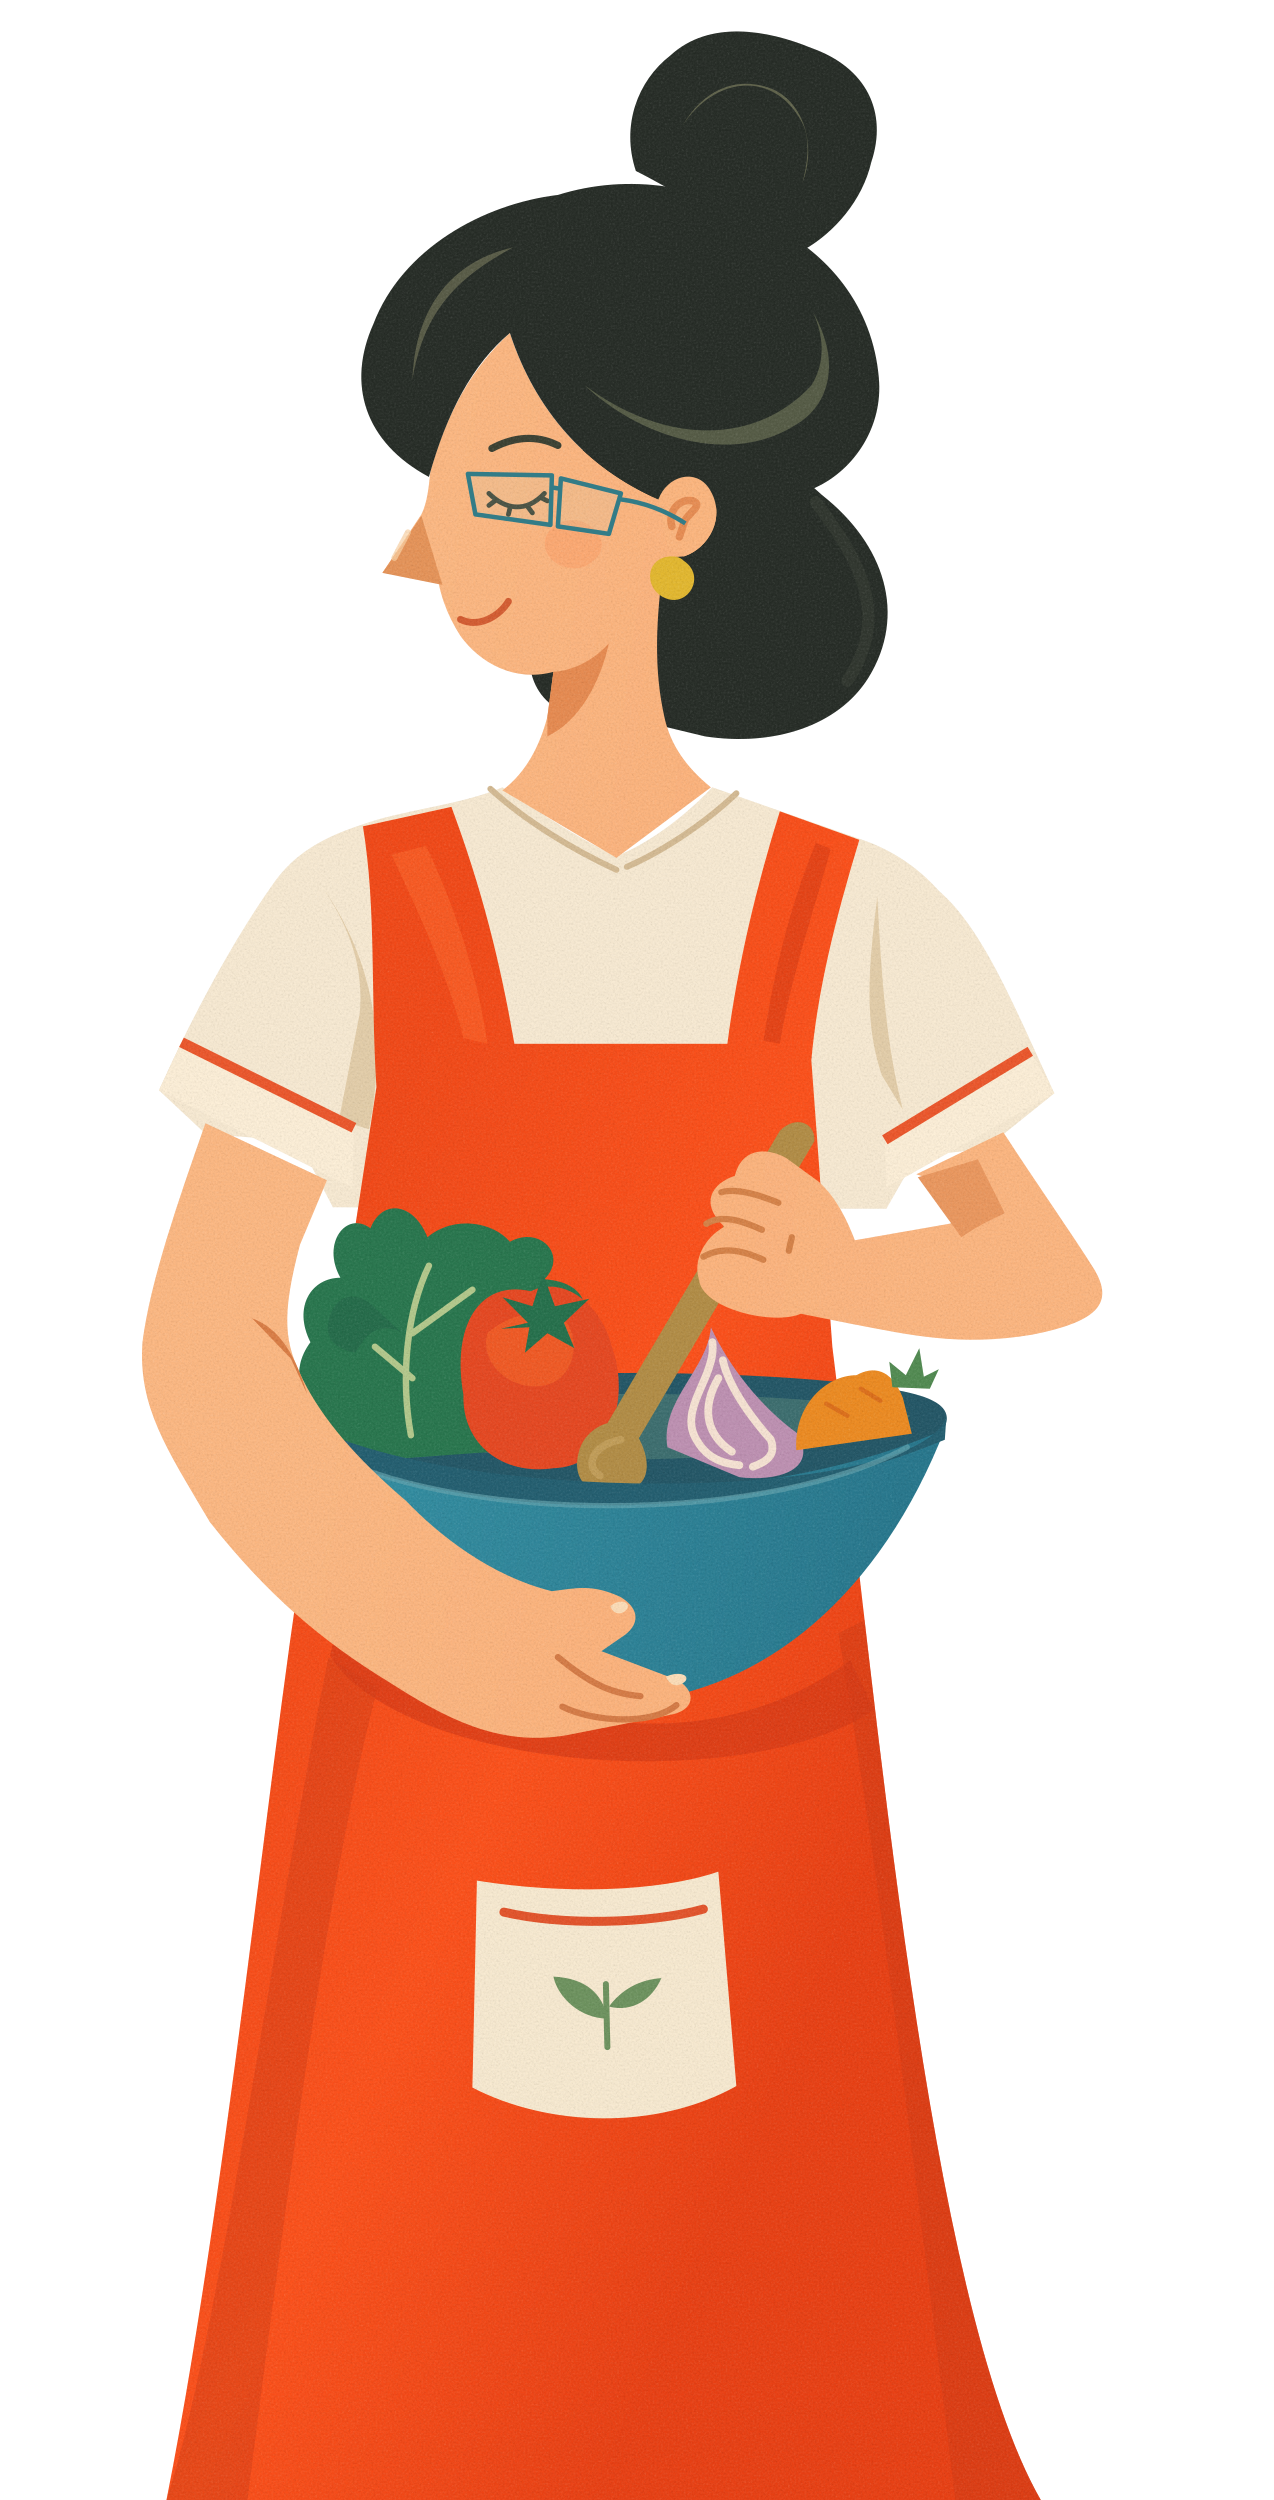
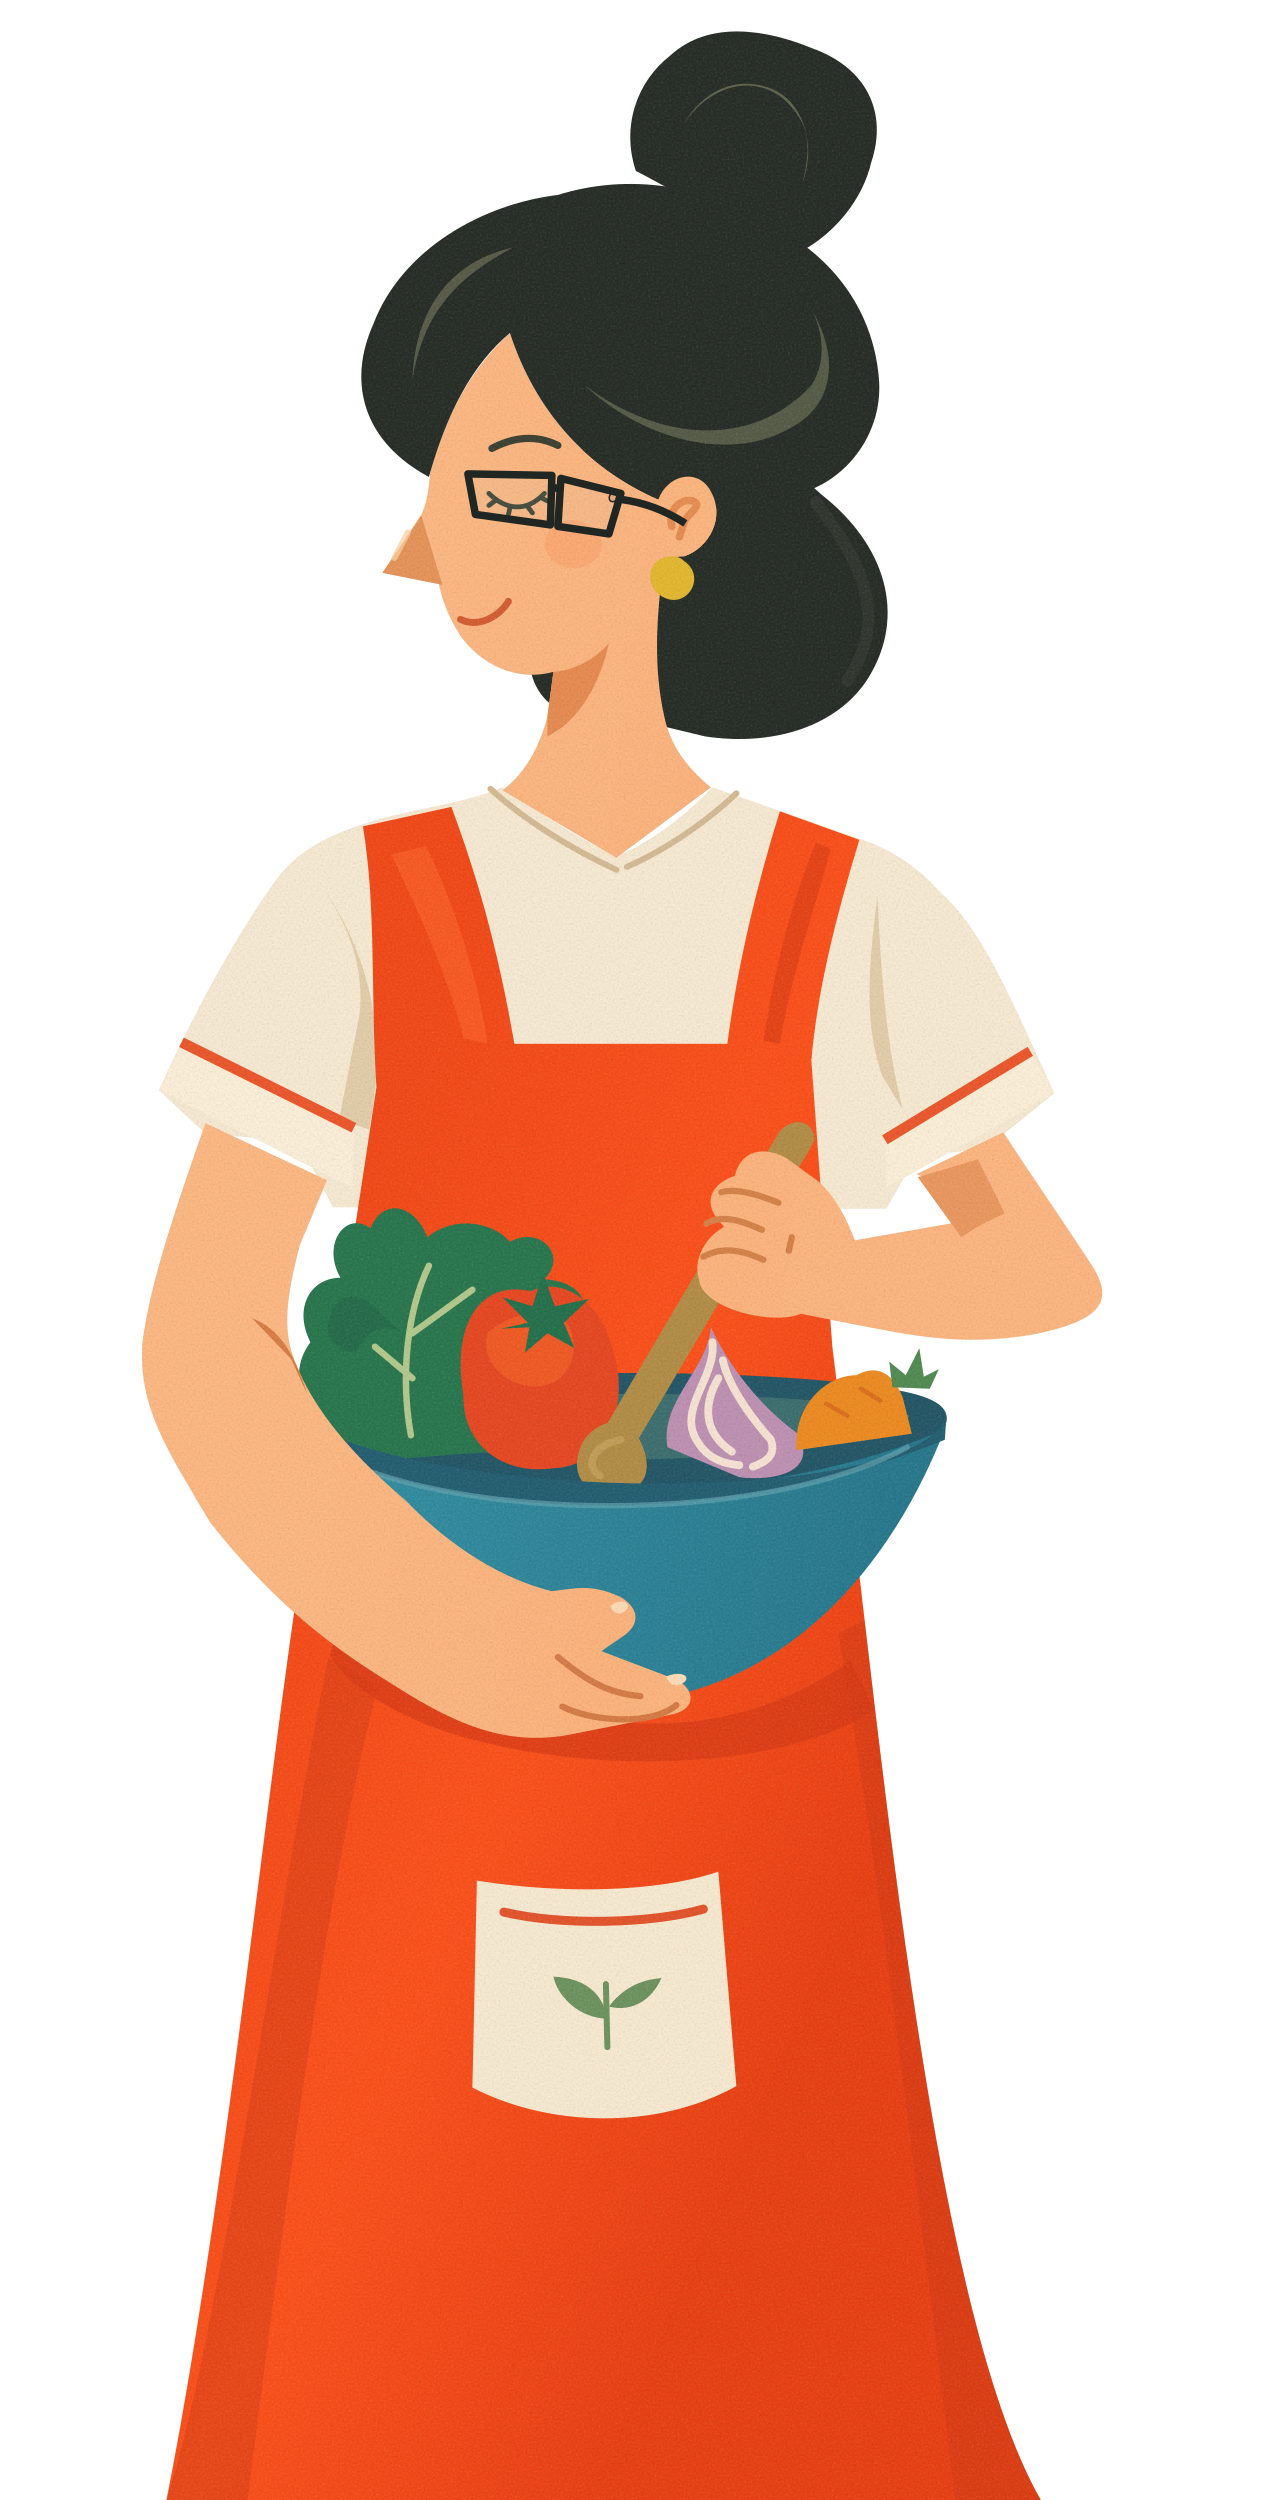
<svg xmlns="http://www.w3.org/2000/svg" viewBox="0 185 849 1667" fill="none" role="img" aria-labelledby="title">
  <defs>
    <filter id="sara-paint" x="-2%" y="-2%" width="104%" height="104%" color-interpolation-filters="sRGB">
      <feTurbulence type="fractalNoise" baseFrequency=".72" numOctaves="3" seed="28" stitchTiles="stitch" result="n" />
      <feColorMatrix in="n" type="saturate" values="0" />
      <feComponentTransfer>
        <feFuncA type="linear" slope=".22" />
      </feComponentTransfer>
      <feComposite in2="SourceGraphic" operator="in" result="ink" />
      <feBlend in="SourceGraphic" in2="ink" mode="soft-light" />
    </filter>
    <linearGradient id="skin" x1="260" y1="750" x2="650" y2="800" gradientUnits="userSpaceOnUse">
      <stop stop-color="#ffb982" />
      <stop offset=".52" stop-color="#ffb47c" />
      <stop offset="1" stop-color="#ffb780" />
    </linearGradient>
    <linearGradient id="apron" x1="180" y1="1100" x2="640" y2="1300" gradientUnits="userSpaceOnUse">
      <stop stop-color="#f44816" />
      <stop offset=".5" stop-color="#ff5019" />
      <stop offset="1" stop-color="#eb3f12" />
    </linearGradient>
    <linearGradient id="bowl" x1="250" y1="1200" x2="600" y2="1230" gradientUnits="userSpaceOnUse">
      <stop stop-color="#318da1" />
      <stop offset="1" stop-color="#26778d" />
    </linearGradient>
    <clipPath id="apron-clip">
      <path d="M242 736 301 723C321 777 333 824 343 881L485 881C492 827 505 774 520 726L573 745C556 801 545 847 541 892L555 1083C585 1319 618 1720 694 1852H111C157 1620 186 1284 216 1140L251 910C247 846 251 791 242 736Z" />
    </clipPath>
  </defs>
  <g id="sara-reference-pose" filter="url(#sara-paint)">
    <path d="M335 710C307 722 268 725 241 735 210 745 193 758 181 776 155 813 128 863 106 912L137 941 199 946 222 990 591 991 611 956 657 951 703 914C675 853 655 804 626 779 610 761 591 750 572 744L475 710C456 730 433 747 411 756 383 743 356 724 335 710Z" fill="#faecd4" />
    <path d="M216 778C235 807 242 831 240 860L226 932 246 938C258 880 249 826 216 778ZM585 783C579 830 576 867 588 902L602 925C591 881 588 841 585 783Z" fill="#e5cfaa" />
    <path d="M327 711C351 733 383 752 411 765M491 714C468 736 439 754 418 763" stroke="#d6bc94" stroke-width="4" stroke-linecap="round" />
    <path d="M242 736 301 723C321 777 333 824 343 881L485 881C492 827 505 774 520 726L573 745C556 801 545 847 541 892L555 1083C585 1319 618 1720 694 1852H111C157 1620 186 1284 216 1140L251 910C247 846 251 791 242 736Z" fill="url(#apron)" />
    <path d="M261 755C283 801 301 843 309 877L325 881C318 831 300 782 284 749Z" fill="#ff6326" opacity=".65" />
    <path d="M544 747C526 791 516 834 509 879L520 881C527 838 543 791 554 751Z" fill="#e84214" />
    <g clip-path="url(#apron-clip)">
      <path d="M219 1290C183 1468 145 1749 111 1852H165C194 1624 222 1421 252 1310ZM559 1274C587 1436 617 1691 637 1852H694C657 1652 622 1411 587 1260Z" fill="#cb3613" opacity=".38" />
      <path d="M231 1246C310 1328 458 1372 567 1292L583 1325C500 1382 270 1367 220 1289Z" fill="#d73813" opacity=".68" />
    </g>
    <path d="M318 1439C374 1448 438 1447 479 1433L491 1576C437 1606 365 1603 315 1577Z" fill="#faecd2" />
    <path d="M336 1460C374 1469 433 1468 469 1458" stroke="#e5532a" stroke-width="6" stroke-linecap="round" />
    <path d="M405 1531C387 1531 372 1517 369 1503 390 1504 402 1514 405 1531ZM406 1523C415 1511 427 1505 441 1504 435 1518 422 1527 406 1523Z" fill="#6d935e" />
    <path d="M405 1550L404 1508" stroke="#6d935e" stroke-width="4" stroke-linecap="round" />
    <path d="M394 475C443 458 506 476 548 515 590 548 605 595 579 637 559 669 516 683 470 676L416 663C374 670 351 650 353 618L358 543Z" fill="#252b25" />
    <path d="M544 520C579 565 591 600 565 639" stroke="#41473b" stroke-width="8" stroke-linecap="round" opacity=".35" />
    <path d="M340 407C357 459 391 497 439 518 445 502 464 497 473 511 485 530 472 551 456 556L443 557C437 599 436 632 443 663 447 682 458 697 474 710L411 757 335 712C351 700 360 682 365 663L369 633C343 640 320 627 307 609 298 595 292 579 291 562L255 567 281 528C285 520 286 509 287 499 298 460 315 430 340 407Z" fill="url(#skin)" />
    <path d="M369 633C383 632 396 625 406 614 400 641 386 666 365 676L365 663Z" fill="#e98b50" />
    <path d="M281 529 295 575 255 567Z" fill="#e89458" />
    <path d="M263 557 272 540" stroke="#ffd5a6" stroke-width="4" stroke-linecap="round" opacity=".7" />
    <path d="M286 503C243 480 231 441 249 401 268 351 322 321 372 315 420 300 470 309 510 333 553 353 582 390 586 437 589 469 570 498 544 510 512 527 477 525 439 518 391 497 357 459 340 407 315 428 298 460 286 503Z" fill="#252b25" />
    <path d="M424 299C414 269 425 239 447 222 473 198 512 205 541 217 578 230 592 260 581 293 575 319 556 340 537 351L492 335C462 321 444 309 424 299Z" fill="#252b25" />
    <path d="M455 269C476 236 516 231 535 267 541 279 538 296 535 307 545 281 535 252 514 244 490 235 468 246 455 269Z" fill="#60634b" />
    <path d="M275 438C283 389 309 368 342 350 306 358 277 385 275 438Z" fill="#65674f" opacity=".8" />
    <path d="M390 442C445 483 505 481 541 442 551 426 549 408 542 393 563 430 550 457 531 468 488 496 427 477 390 442Z" fill="#555b45" />
    <path d="M439 518C445 502 464 497 473 511 485 530 472 551 456 556L445 549Z" fill="#ffb77e" />
    <path d="M448 536C445 526 453 517 462 519 470 522 457 528 456 534L453 543" stroke="#e98d52" stroke-width="5" stroke-linecap="round" />
    <path d="M328 484C343 476 358 475 372 482" stroke="#3b4031" stroke-width="4.8" stroke-linecap="round" />
    <path d="M326 514C337 525 351 527 363 514M330 519 326 522M340 524 339 528M352 523 355 527M361 517 365 519" stroke="#3b4031" stroke-width="3.2" stroke-linecap="round" />
    <path d="M307 598C319 604 333 596 339 586" stroke="#d65c30" stroke-width="4.6" stroke-linecap="round" />
    <path d="M364 543C369 532 383 528 394 536 407 546 401 558 389 563 375 567 360 557 364 543Z" fill="#ffa56e" opacity=".75" />
    <path d="M447 556C430 557 429 578 444 584 459 590 471 569 456 559 453 556 450 556 447 556Z" fill="#e5b92e" />
    <path d="M212 1127C241 1091 578 1095 622 1119 646 1131 621 1155 577 1171 453 1204 261 1192 212 1143Z" fill="#225666" />
    <path d="M229 1130C291 1109 553 1110 607 1129 573 1162 305 1173 229 1130Z" fill="#3c6e6f" />
    <path d="M214 1139C200 1118 193 1099 207 1080 195 1056 208 1037 227 1037 214 1014 231 992 247 1004 255 984 276 987 285 1010 303 995 329 1000 340 1013 360 1002 379 1022 363 1038 391 1040 396 1059 383 1073 402 1095 411 1132 412 1147L260 1158Z" fill="#27764d" />
    <path d="M274 1142C267 1104 271 1060 286 1029M275 1104 250 1083M275 1074 315 1045" stroke="#b4ca8c" stroke-width="4.3" stroke-linecap="round" />
    <path d="M237 1087C218 1084 215 1071 222 1058 228 1047 240 1047 250 1057L267 1073C253 1067 245 1073 237 1087Z" fill="#236b49" />
    <path d="M309 1115C301 1070 319 1038 354 1046 376 1035 401 1055 408 1083 421 1119 406 1163 369 1164 335 1169 308 1148 309 1115Z" fill="#e84720" />
    <path d="M325 1074C342 1059 362 1058 377 1066 388 1080 382 1103 366 1108 343 1115 319 1095 325 1074Z" fill="#f35923" />
    <path d="m352 1067-17-17 20 6 7-22 8 22 23-5-17 16 7 17-18-10-15 13 3-17-19 1Z" fill="#24704b" />
    <path d="M445 1150C440 1119 472 1098 474 1070 486 1096 507 1123 532 1141 546 1166 517 1173 493 1170Z" fill="#bf91b3" />
    <path d="M475 1080C478 1103 451 1125 465 1146 472 1158 483 1161 493 1162M482 1092C486 1111 504 1134 514 1145 518 1156 510 1160 502 1163M479 1104C468 1123 470 1141 488 1153" stroke="#f9e5d5" stroke-width="5.2" stroke-linecap="round" />
    <path d="M531 1152C529 1122 551 1102 571 1102 582 1096 594 1097 602 1117L608 1141Z" fill="#ef8b20" />
    <path d="m595 1110-2-17 11 9 9-18 3 19 10-5-6 13Z" fill="#518b51" />
    <path d="m551 1121 14 8m9-18 13 8" stroke="#df6f19" stroke-width="3" stroke-linecap="round" />
    <path d="M520 939C531 928 544 934 543 946L426 1144C435 1161 434 1179 411 1180 387 1182 382 1167 386 1153 389 1141 400 1135 405 1134Z" fill="#b38d45" />
    <path d="M414 1145C396 1148 389 1162 400 1169" stroke="#c39e58" stroke-width="5" stroke-linecap="round" />
    <path d="M211 1141C242 1257 334 1327 420 1320 510 1313 587 1248 630 1138 521 1187 335 1198 211 1141Z" fill="url(#bowl)" />
    <path d="M211 1138C324 1190 611 1185 631 1130L630 1145C500 1199 336 1204 215 1155Z" fill="#225e70" />
    <path d="M233 1161C326 1200 513 1200 605 1150M240 1182C261 1225 286 1248 318 1265" stroke="#65a6b0" stroke-width="3.5" stroke-linecap="round" opacity=".65" />
    <path d="M611 968 669 940C691 974 715 1008 730 1032 742 1053 734 1066 688 1075 640 1083 606 1075 569 1068L534 1061C516 1069 468 1058 466 1038 462 1025 470 1010 483 1003 466 987 475 974 490 969 494 952 509 949 524 957L546 973C558 984 565 999 570 1012L633 1001C645 997 657 994 670 994 649 979 629 974 611 968Z" fill="url(#skin)" />
    <path d="m612 970 29 40c10-7 20-12 29-16l-18-36Z" fill="#ed985e" />
    <path d="M481 980C491 977 507 982 519 987M471 1001C482 994 497 1000 508 1005M469 1023C483 1015 498 1020 509 1025M528 1010 526 1019" stroke="#d78247" stroke-width="4.2" stroke-linecap="round" />
    <path d="M137 934C119 985 100 1040 95 1080 92 1123 111 1151 140 1200 178 1248 214 1279 260 1307 296 1330 332 1350 378 1342L449 1328C465 1324 463 1311 451 1305L401 1286 414 1277C427 1269 427 1258 414 1250 395 1241 384 1244 368 1246 327 1236 292 1208 271 1186 237 1157 215 1131 202 1105 190 1081 187 1064 200 1015L218 972Z" fill="url(#skin)" />
    <path d="M168 1064C187 1071 197 1089 205 1115L194 1091Z" fill="#dc7d44" />
    <path d="M372 1290C393 1307 406 1314 427 1316M375 1323C395 1333 434 1336 451 1322" stroke="#d77b45" stroke-width="4.2" stroke-linecap="round" />
    <path d="M407 1256c7-6 14-2 11 2-3 4-9 4-11-2Zm37 47c9-4 16-1 13 3-4 4-10 4-13-3Z" fill="#ffdfb9" />
    <path d="m121 880 115 57-1 40-129-65Z" fill="#fff1d9" />
    <path d="m121 880 115 57" stroke="#ee562a" stroke-width="7" />
    <path d="m590 945 97-59 16 28-112 63Z" fill="#fff1d9" />
    <path d="m590 945 97-59" stroke="#ee562a" stroke-width="7" />
  </g>
-   <g id="ar-glasses" fill="#b9dccc" fill-opacity=".12" stroke="#337c87" stroke-width="3" stroke-linejoin="round">
+   <g id="ar-glasses" fill="#c5dfd3" fill-opacity=".08" stroke="#202723" stroke-width="5" stroke-linejoin="round">
    <path d="M312 501 368 502 367 535 317 528ZM374 504 414 514 406 541 372 536Z" />
    <path d="m368 510 6 1M414 518C429 520 443 525 457 534" fill="none" />
+     <path d="M410 514c-3-1-5 3-3 5 3 2 6-2 3-5Z" fill="#101716" stroke-width="1" />
  </g>
</svg>
